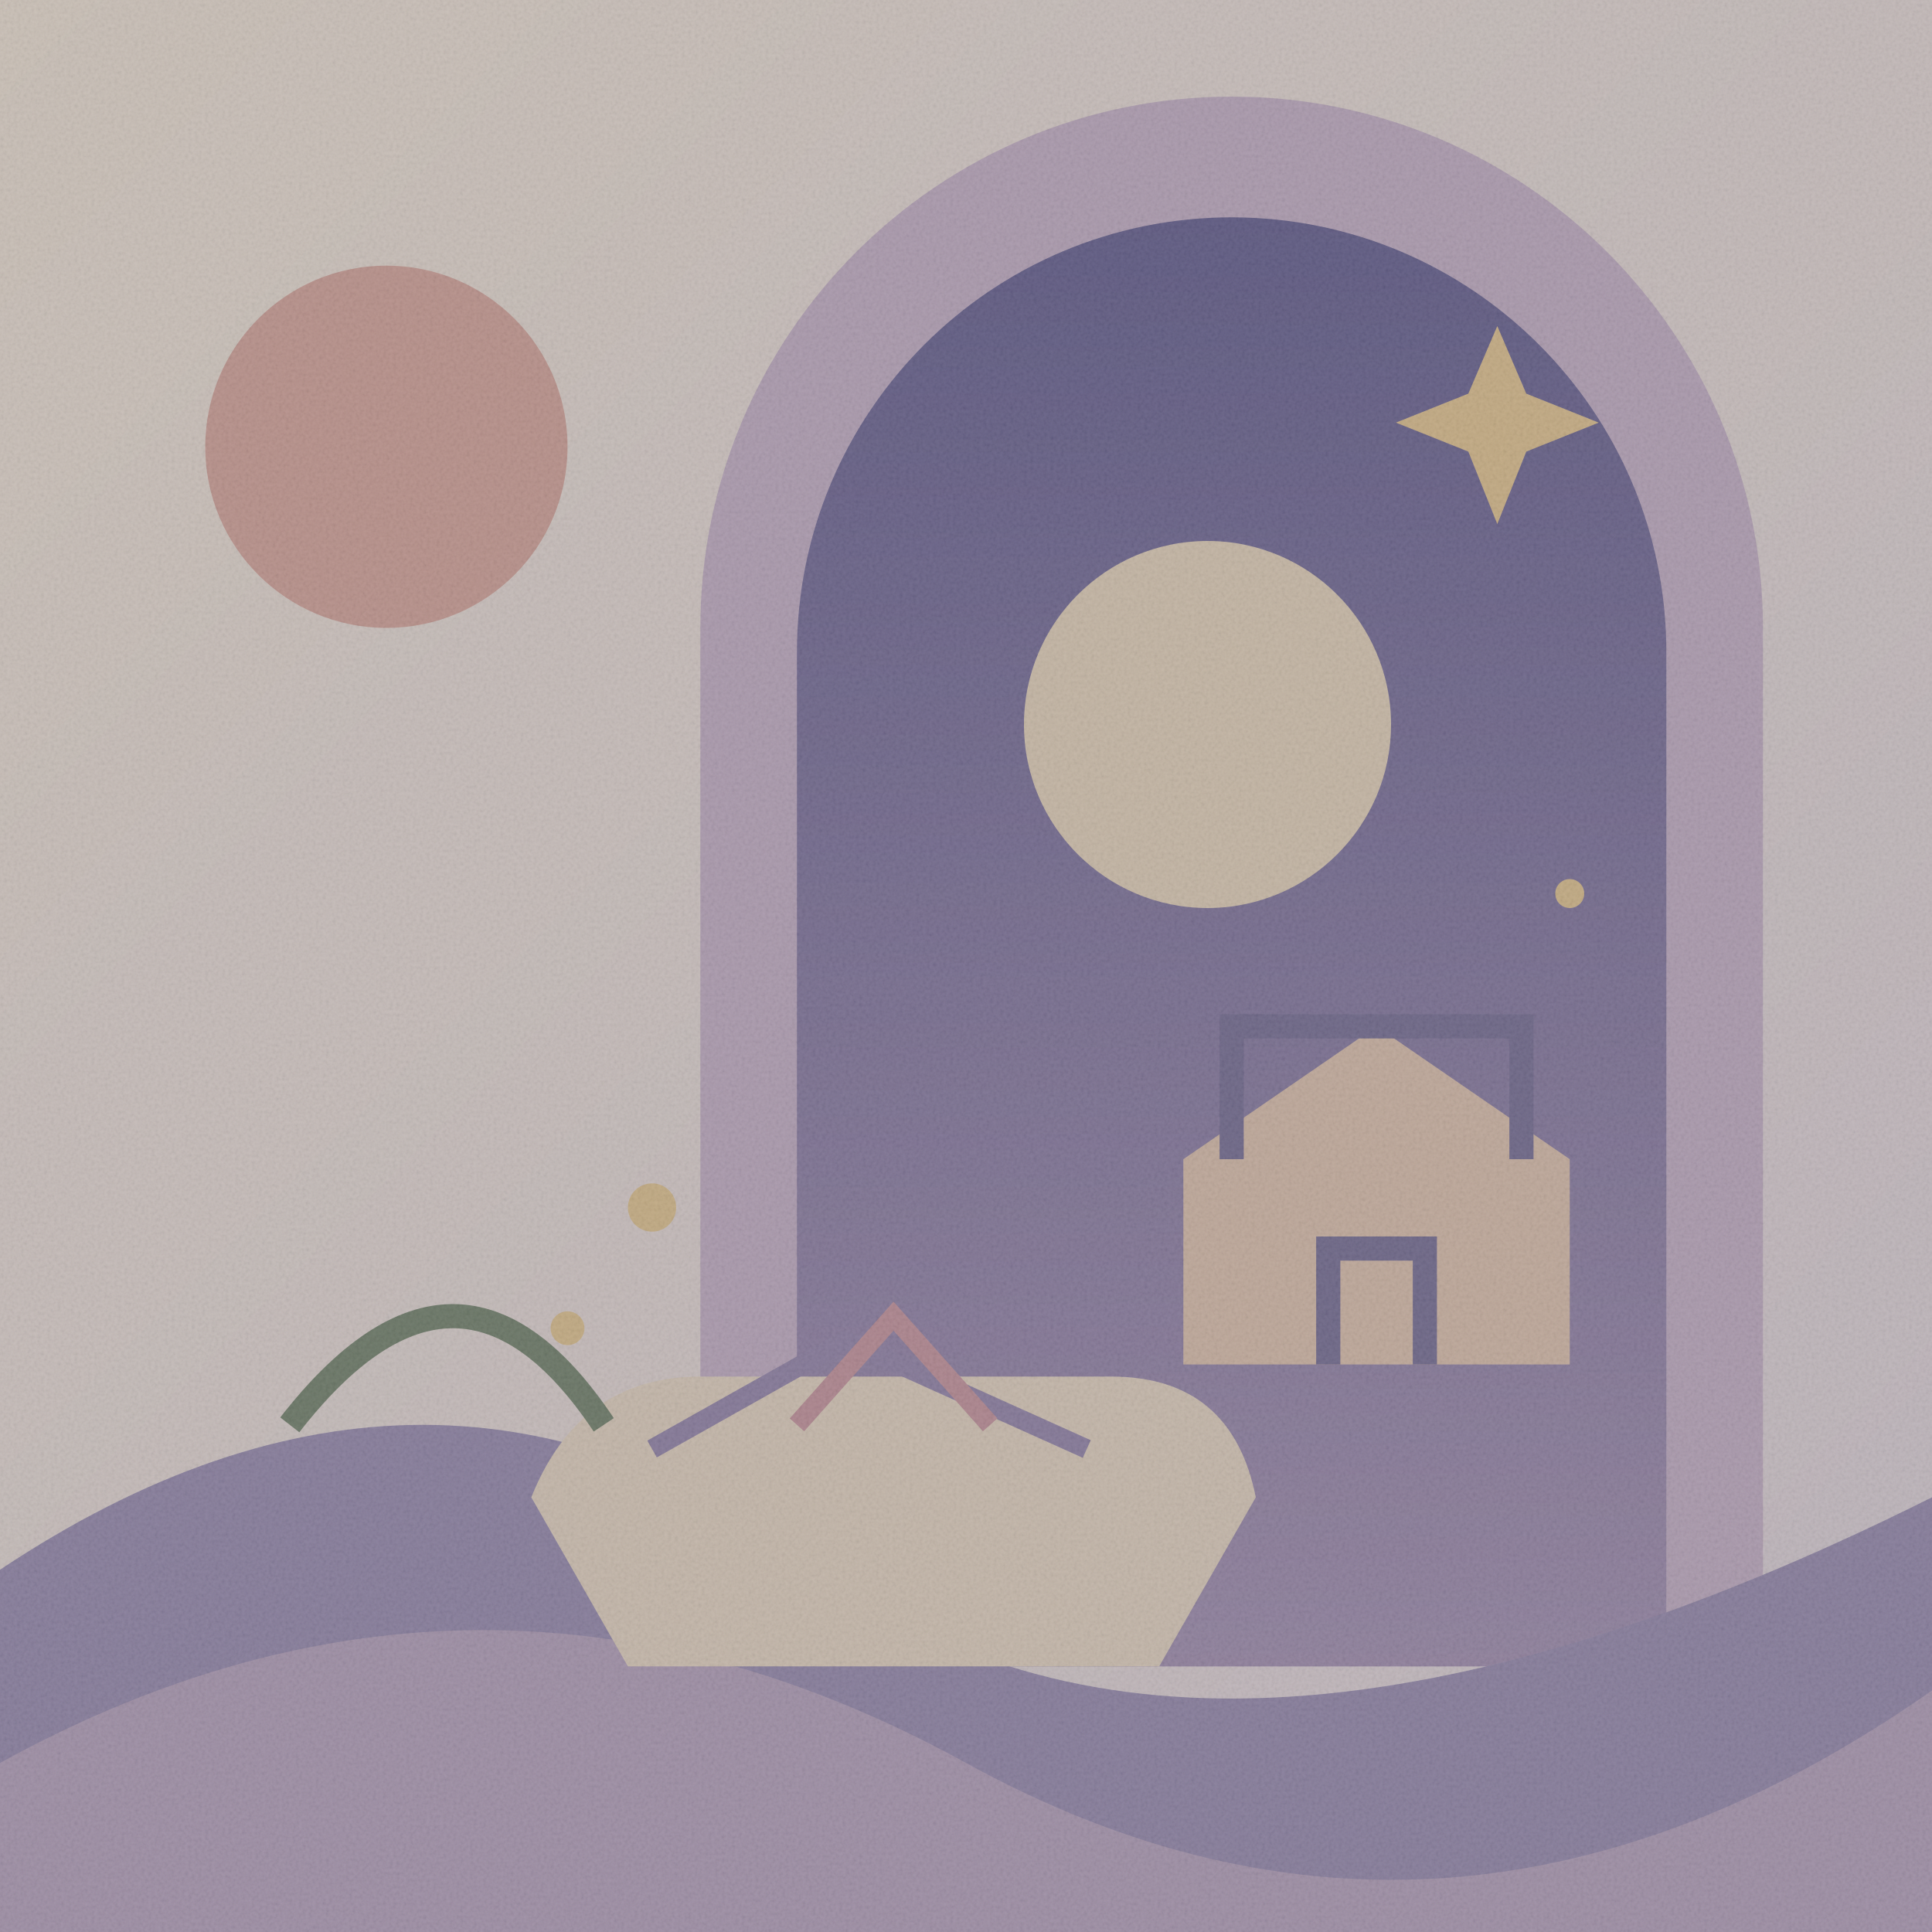
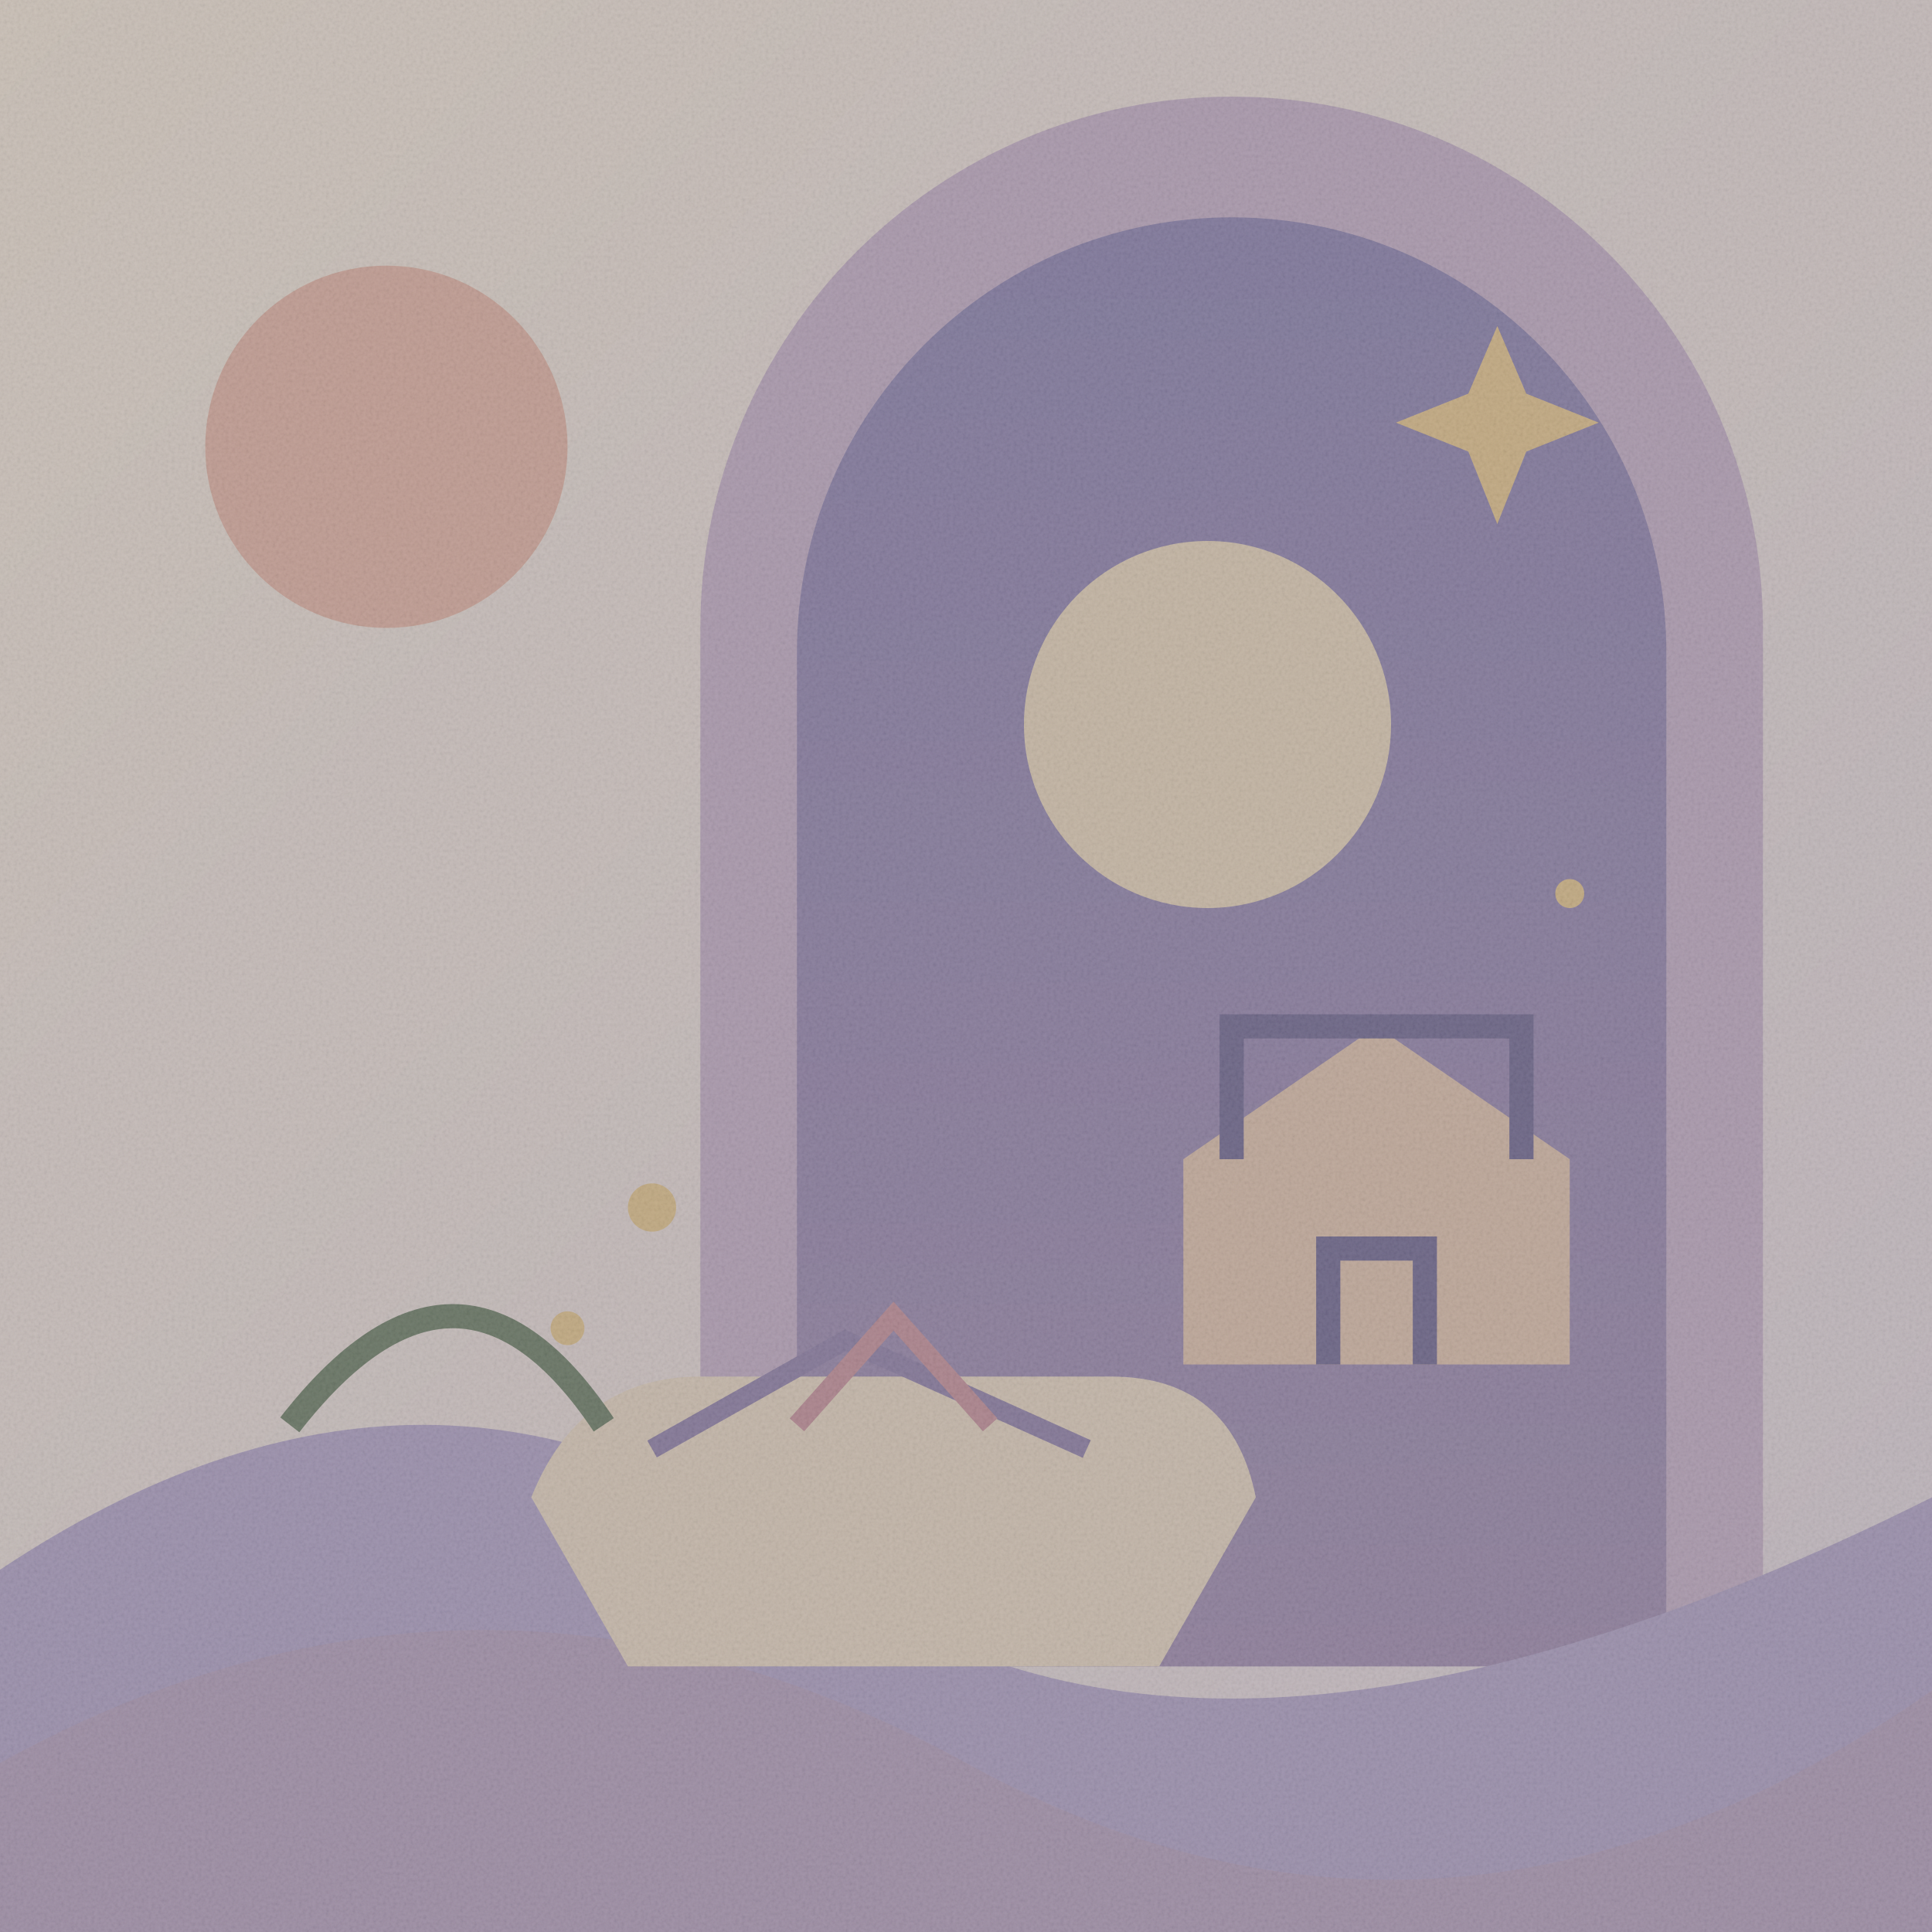
<svg xmlns="http://www.w3.org/2000/svg" viewBox="0 0 800 800">
  <defs>
    <linearGradient id="bg" x2="1" y2="1">
      <stop stop-color="#fff4e9" />
      <stop offset="1" stop-color="#eee4ef" />
    </linearGradient>
    <linearGradient id="night" x2="0" y2="1">
-       <stop stop-color="#7773a6" />
+       <stop stop-color="#a39bc8" />
      <stop offset="1" stop-color="#b5a4c8" />
    </linearGradient>
    <filter id="grain">
      <feTurbulence type="fractalNoise" baseFrequency=".72" numOctaves="2" />
      <feColorMatrix values="0 0 0 0 .7 0 0 0 0 .65 0 0 0 0 .62 0 0 0 .13 0" />
      <feBlend in="SourceGraphic" mode="soft-light" />
    </filter>
  </defs>
  <rect width="800" height="800" fill="url(#bg)" />
-   <circle cx="160" cy="185" r="75" fill="#e8b8b2" />
+   <circle cx="160" cy="185" r="75" fill="#f2c8bc" />
  <path d="M290 690V260a220 220 0 0 1 440 0v430Z" fill="#d7c4dc" />
  <path d="M330 690V270a180 180 0 0 1 360 0v420Z" fill="url(#night)" />
  <circle cx="500" cy="300" r="76" fill="#f6e6d1" />
  <path d="M620 135l12 28 30 12-30 12-12 30-12-30-30-12 30-12Z" fill="#f5d8a8" />
-   <path d="M0 650Q180 530 340 650T800 620V800H0Z" fill="#aaa0c6" />
+   <path d="M0 650Q180 530 340 650T800 620V800H0Z" fill="#c5b9dc" />
  <path d="M0 730Q200 620 400 730T800 700V800H0Z" fill="#c8b5d2" />
  <path d="M490 480l80-55 80 55v85H490Z" fill="#f0d6c5" />
  <path d="M510 480v-55h120v55M550 565v-48h40v48" fill="none" stroke="#8b83ad" stroke-width="10" />
  <g transform="translate(370 600)">
    <path d="M-150 20Q-130-30-80-30H90Q140-30 150 20L110 90H-110Z" fill="#f6e8d8" />
    <path d="M-100 0L-20-45L80 0" fill="none" stroke="#a89ac2" stroke-width="8" />
    <path d="M-40-10L0-55L40-10" fill="none" stroke="#d9a9b5" stroke-width="8" />
  </g>
  <g fill="#f4d8a8">
    <circle cx="270" cy="500" r="10" />
    <circle cx="235" cy="550" r="7" />
    <circle cx="650" cy="370" r="6" />
  </g>
  <path d="M120 590Q190 500 250 590" fill="none" stroke="#879784" stroke-width="10" />
  <rect width="800" height="800" filter="url(#grain)" opacity=".28" />
</svg>
